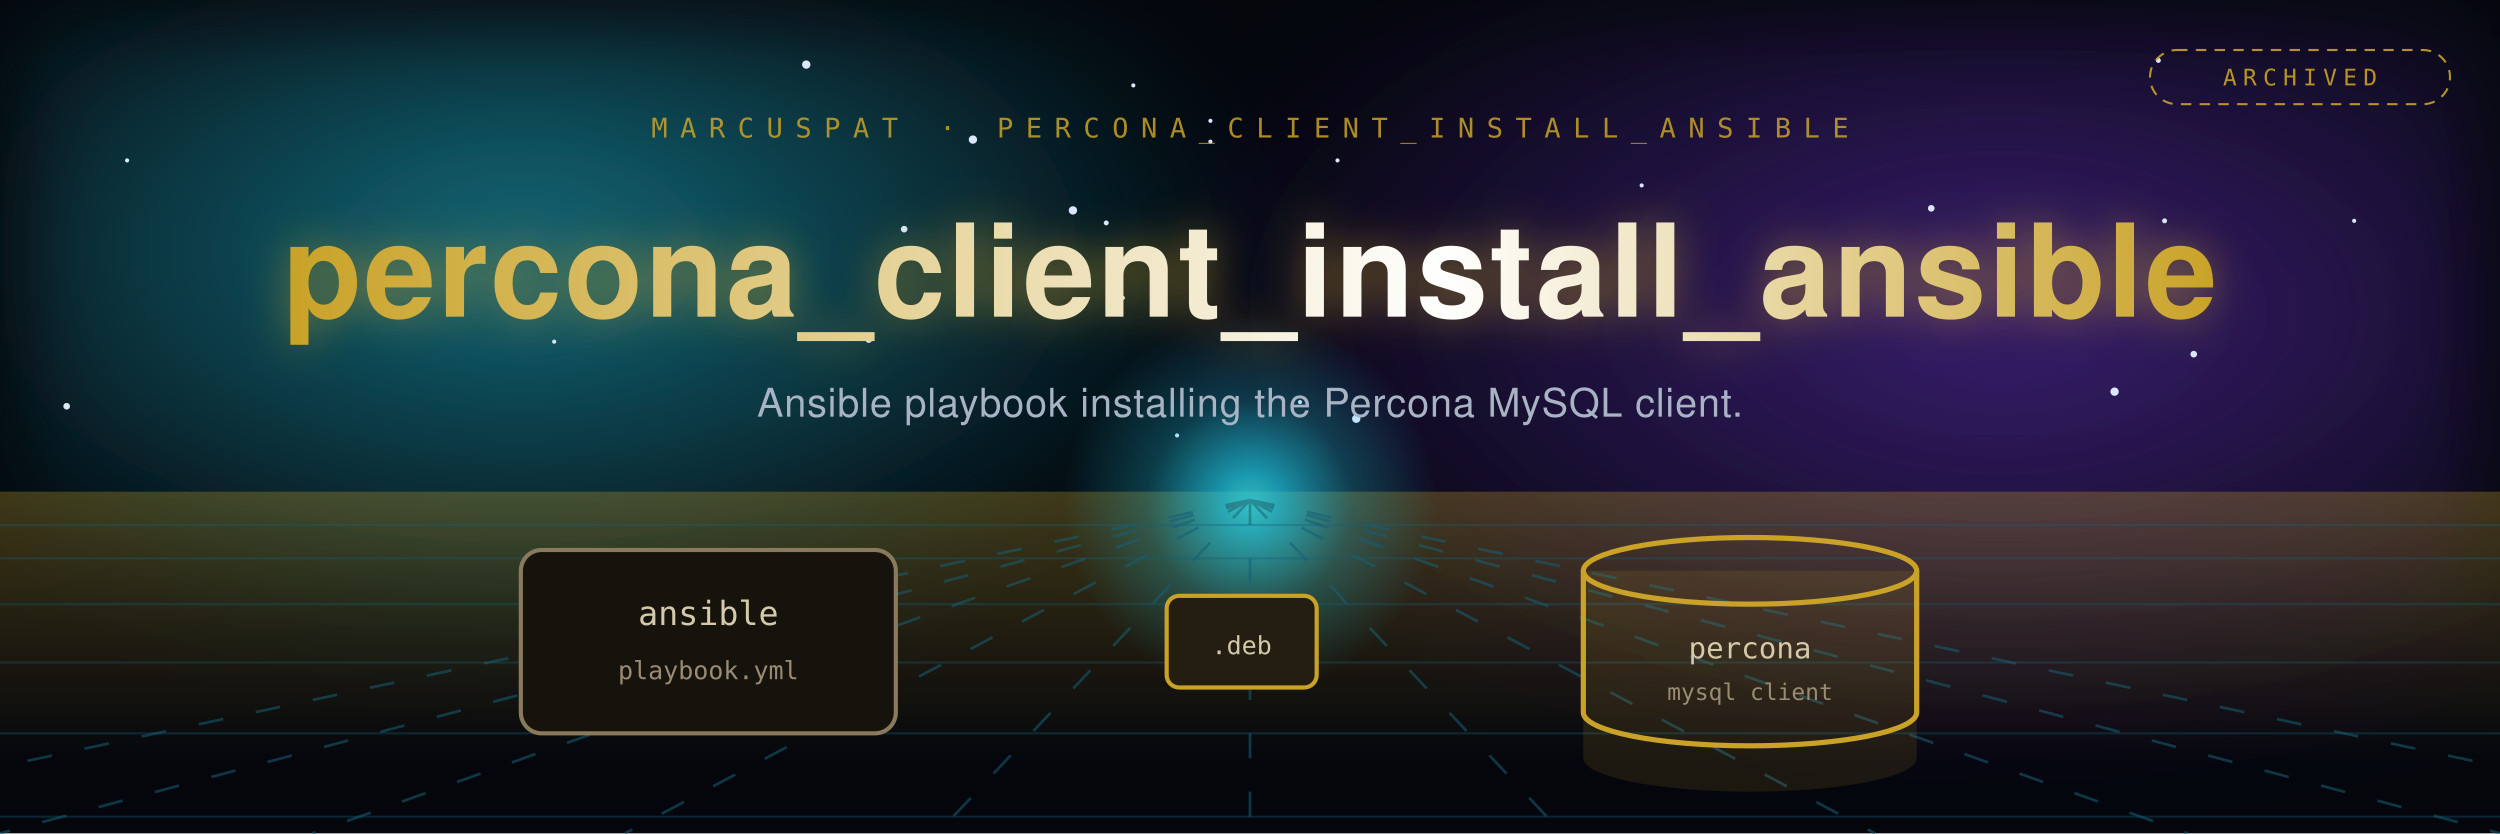
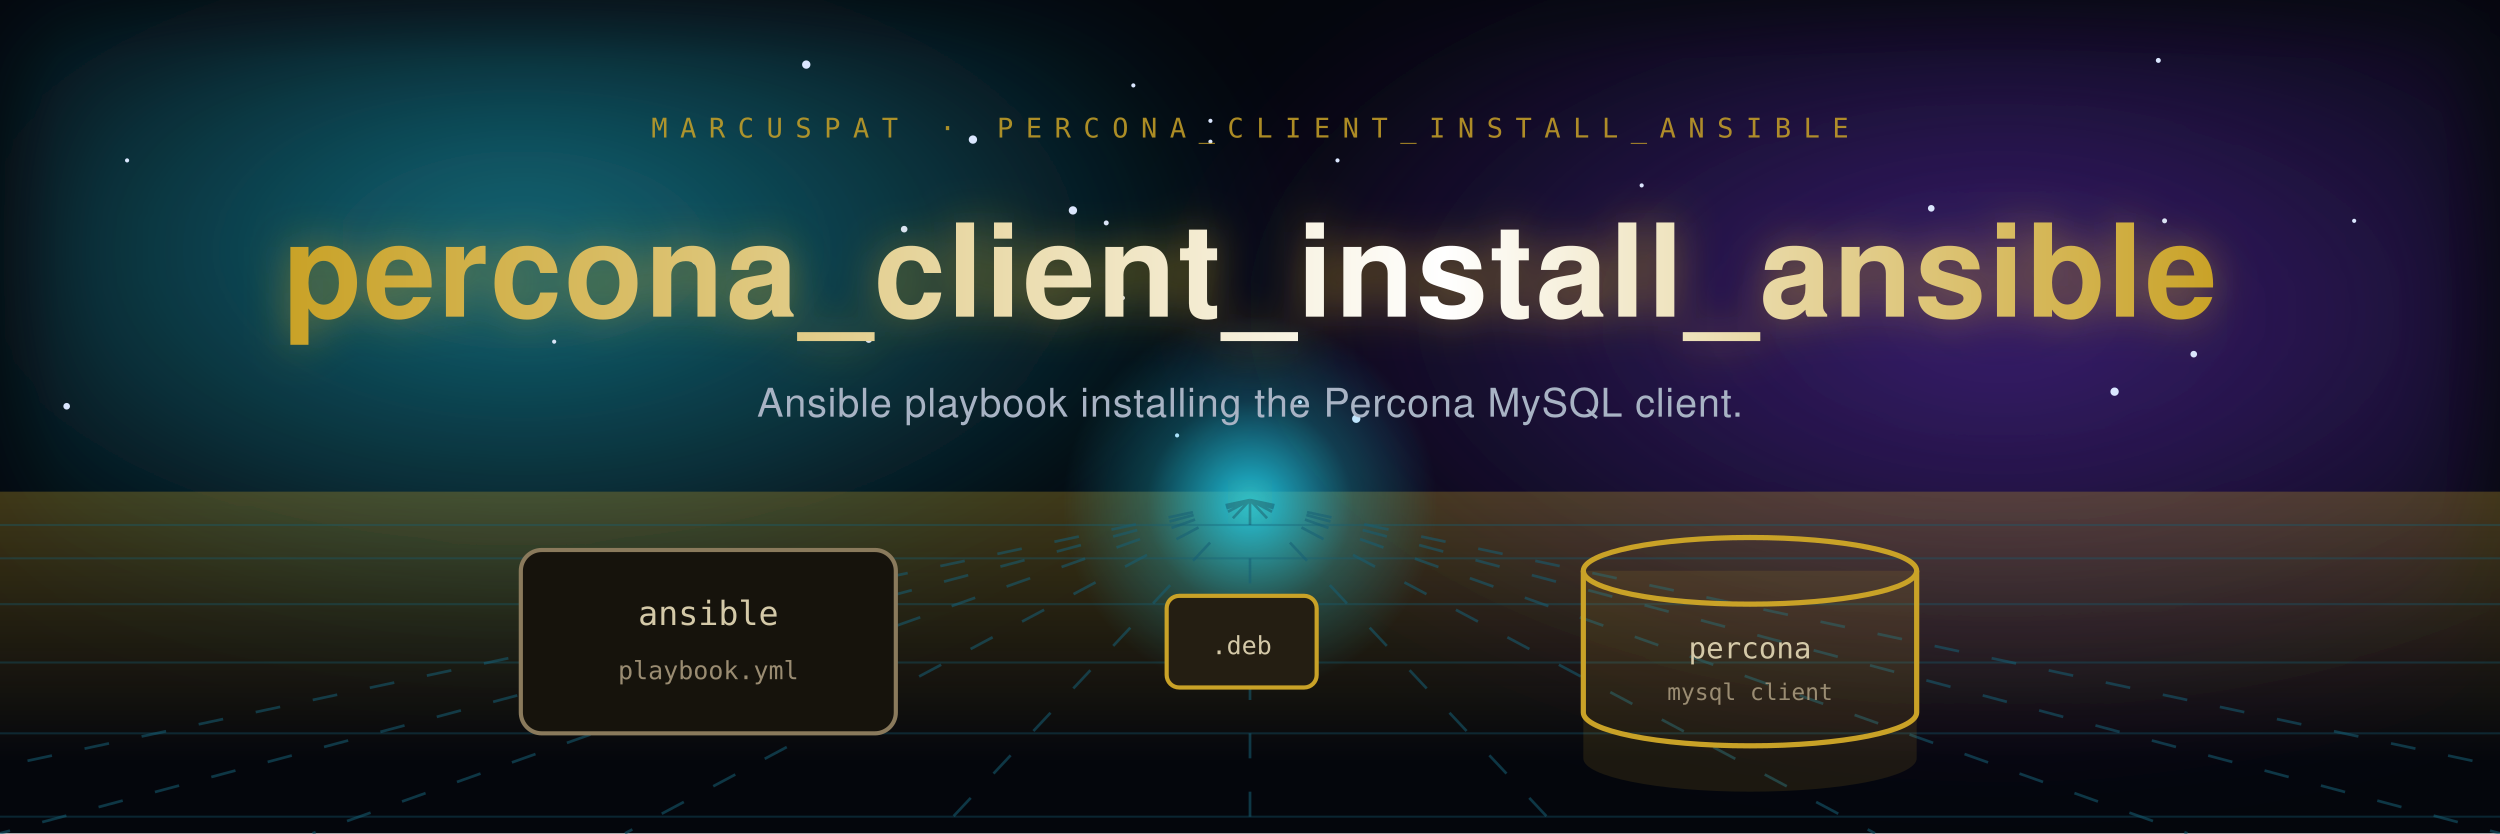
- <svg xmlns="http://www.w3.org/2000/svg" width="1200" height="400" viewBox="0 0 1200 400" role="img" aria-label="percona_client_install_ansible — percona_client_install_ansible">
+ <svg xmlns="http://www.w3.org/2000/svg" width="1200" height="400" viewBox="0 0 1200 400" role="img" aria-label="percona_client_install_ansible: Ansible playbook installing the Percona MySQL client.">
  <defs>
    <radialGradient id="aur1">
      <stop offset="0" stop-color="#22d3ee" stop-opacity="0.50" />
      <stop offset="1" stop-color="#22d3ee" stop-opacity="0" />
    </radialGradient>
    <radialGradient id="aur2">
      <stop offset="0" stop-color="#7c3aed" stop-opacity="0.45" />
      <stop offset="1" stop-color="#7c3aed" stop-opacity="0" />
    </radialGradient>
    <radialGradient id="orb">
      <stop offset="0" stop-color="#22d3ee" stop-opacity="0.9" />
      <stop offset="0.55" stop-color="#22d3ee" stop-opacity="0.25" />
      <stop offset="1" stop-color="#22d3ee" stop-opacity="0" />
    </radialGradient>
    <linearGradient id="tgrad" x1="0" x2="1">
      <stop offset="0" stop-color="#c9a227" />
      <stop offset="0.6" stop-color="#ffffff" />
      <stop offset="1" stop-color="#c9a227" />
    </linearGradient>
    <linearGradient id="beam" x1="0" x2="1">
      <stop offset="0" stop-color="#ffffff" stop-opacity="0" />
      <stop offset="0.5" stop-color="#ffffff" stop-opacity="0.45" />
      <stop offset="1" stop-color="#ffffff" stop-opacity="0" />
    </linearGradient>
    <linearGradient id="hglow" x1="0" x2="0" y1="0" y2="1">
      <stop offset="0" stop-color="#c9a227" stop-opacity="0.30" />
      <stop offset="1" stop-color="#c9a227" stop-opacity="0" />
    </linearGradient>
    <filter id="soft" x="-80%" y="-80%" width="260%" height="260%">
      <feGaussianBlur stdDeviation="30" />
    </filter>
    <filter id="glow" x="-80%" y="-80%" width="260%" height="260%">
      <feGaussianBlur stdDeviation="5" />
    </filter>
    <filter id="glow2" x="-80%" y="-80%" width="260%" height="260%">
      <feGaussianBlur stdDeviation="10" />
    </filter>
  </defs>
  <rect width="1200" height="400" fill="#04060c" />
  <ellipse cx="250" cy="120" rx="360" ry="190" fill="url(#aur1)" filter="url(#soft)">
    <animateTransform attributeName="transform" type="translate" values="0 0; 70 24; -40 12; 0 0" dur="26s" repeatCount="indefinite" />
  </ellipse>
  <ellipse cx="960" cy="150" rx="400" ry="210" fill="url(#aur2)" filter="url(#soft)">
    <animateTransform attributeName="transform" type="translate" values="0 0; -60 18; 34 -12; 0 0" dur="32s" repeatCount="indefinite" />
  </ellipse>
  <g>
    <circle cx="32" cy="195" r="1.6" fill="#dbe7ff">
      <animate attributeName="opacity" values="0.08;0.85;0.08" dur="4.17s" begin="-4.09s" repeatCount="indefinite" />
    </circle>
    <circle cx="467" cy="67" r="2" fill="#dbe7ff">
      <animate attributeName="opacity" values="0.08;0.85;0.08" dur="4.12s" begin="-1.76s" repeatCount="indefinite" />
    </circle>
    <circle cx="571" cy="120" r="1.2" fill="#dbe7ff">
      <animate attributeName="opacity" values="0.08;0.85;0.08" dur="2.79s" begin="-0.10s" repeatCount="indefinite" />
    </circle>
    <circle cx="788" cy="89" r="1" fill="#dbe7ff">
      <animate attributeName="opacity" values="0.08;0.85;0.08" dur="3.38s" begin="-4.36s" repeatCount="indefinite" />
    </circle>
    <circle cx="1015" cy="188" r="2" fill="#dbe7ff">
      <animate attributeName="opacity" values="0.08;0.85;0.08" dur="3.96s" begin="-1.53s" repeatCount="indefinite" />
    </circle>
    <circle cx="434" cy="110" r="1.6" fill="#dbe7ff">
      <animate attributeName="opacity" values="0.08;0.85;0.08" dur="4.57s" begin="-1.07s" repeatCount="indefinite" />
    </circle>
    <circle cx="417" cy="163" r="1.6" fill="#dbe7ff">
      <animate attributeName="opacity" values="0.08;0.85;0.08" dur="2.66s" begin="-1.12s" repeatCount="indefinite" />
    </circle>
    <circle cx="266" cy="164" r="1" fill="#dbe7ff">
      <animate attributeName="opacity" values="0.08;0.85;0.08" dur="3.22s" begin="-3.19s" repeatCount="indefinite" />
    </circle>
    <circle cx="581" cy="58" r="1" fill="#dbe7ff">
      <animate attributeName="opacity" values="0.08;0.85;0.08" dur="4.22s" begin="-0.38s" repeatCount="indefinite" />
    </circle>
    <circle cx="1130" cy="106" r="1" fill="#dbe7ff">
      <animate attributeName="opacity" values="0.08;0.85;0.08" dur="3.13s" begin="-0.23s" repeatCount="indefinite" />
    </circle>
    <circle cx="1039" cy="106" r="1.2" fill="#dbe7ff">
      <animate attributeName="opacity" values="0.08;0.85;0.08" dur="4.58s" begin="-2.40s" repeatCount="indefinite" />
    </circle>
    <circle cx="1053" cy="170" r="1.6" fill="#dbe7ff">
      <animate attributeName="opacity" values="0.08;0.85;0.08" dur="2.78s" begin="-2.66s" repeatCount="indefinite" />
    </circle>
    <circle cx="61" cy="77" r="1" fill="#dbe7ff">
      <animate attributeName="opacity" values="0.08;0.85;0.08" dur="3.95s" begin="-0.08s" repeatCount="indefinite" />
    </circle>
    <circle cx="387" cy="31" r="2" fill="#dbe7ff">
      <animate attributeName="opacity" values="0.08;0.85;0.08" dur="4.43s" begin="-2.58s" repeatCount="indefinite" />
    </circle>
    <circle cx="515" cy="101" r="2" fill="#dbe7ff">
      <animate attributeName="opacity" values="0.08;0.85;0.08" dur="4.52s" begin="-4.58s" repeatCount="indefinite" />
    </circle>
    <circle cx="544" cy="41" r="1" fill="#dbe7ff">
      <animate attributeName="opacity" values="0.08;0.85;0.08" dur="3.06s" begin="-2.98s" repeatCount="indefinite" />
    </circle>
    <circle cx="1036" cy="29" r="1.2" fill="#dbe7ff">
      <animate attributeName="opacity" values="0.08;0.85;0.08" dur="2.97s" begin="-2.89s" repeatCount="indefinite" />
    </circle>
    <circle cx="539" cy="143" r="1" fill="#dbe7ff">
      <animate attributeName="opacity" values="0.08;0.85;0.08" dur="3.51s" begin="-2.38s" repeatCount="indefinite" />
    </circle>
    <circle cx="531" cy="107" r="1.2" fill="#dbe7ff">
      <animate attributeName="opacity" values="0.08;0.85;0.08" dur="3.85s" begin="-3.66s" repeatCount="indefinite" />
    </circle>
    <circle cx="334" cy="125" r="2" fill="#dbe7ff">
      <animate attributeName="opacity" values="0.08;0.85;0.08" dur="4.52s" begin="-3.45s" repeatCount="indefinite" />
    </circle>
    <circle cx="624" cy="193" r="1" fill="#dbe7ff">
      <animate attributeName="opacity" values="0.08;0.85;0.08" dur="4.02s" begin="-1.27s" repeatCount="indefinite" />
    </circle>
    <circle cx="642" cy="77" r="1" fill="#dbe7ff">
      <animate attributeName="opacity" values="0.08;0.85;0.08" dur="2.43s" begin="-3.45s" repeatCount="indefinite" />
    </circle>
    <circle cx="651" cy="201" r="2" fill="#dbe7ff">
      <animate attributeName="opacity" values="0.08;0.85;0.08" dur="2.33s" begin="-4.38s" repeatCount="indefinite" />
    </circle>
    <circle cx="565" cy="209" r="1" fill="#dbe7ff">
      <animate attributeName="opacity" values="0.08;0.85;0.08" dur="4.14s" begin="-0.87s" repeatCount="indefinite" />
    </circle>
    <circle cx="581" cy="68" r="1" fill="#dbe7ff">
      <animate attributeName="opacity" values="0.08;0.85;0.08" dur="4.35s" begin="-1.59s" repeatCount="indefinite" />
    </circle>
    <circle cx="927" cy="100" r="1.6" fill="#dbe7ff">
      <animate attributeName="opacity" values="0.08;0.85;0.08" dur="4.34s" begin="-1.68s" repeatCount="indefinite" />
    </circle>
  </g>
  <rect x="0" y="236" width="1200" height="130" fill="url(#hglow)">
    <animate attributeName="opacity" values="0.45;0.9;0.45" dur="7s" repeatCount="indefinite" />
  </rect>
  <circle cx="600" cy="242" r="90" fill="url(#orb)">
    <animate attributeName="r" values="78;110;78" dur="6s" repeatCount="indefinite" />
  </circle>
  <path d="M600 240 L-150 400 M600 240 L0 400 M600 240 L150 400 M600 240 L300 400 M600 240 L450 400 M600 240 L600 400 M600 240 L750 400 M600 240 L900 400 M600 240 L1050 400 M600 240 L1200 400 M600 240 L1350 400" stroke="#155e75" stroke-width="1.3" opacity="0.55" fill="none" stroke-dasharray="12 16">
    <animate attributeName="stroke-dashoffset" values="0;-56" dur="0.9s" repeatCount="indefinite" />
  </path>
  <path d="M0 252 H1200 M0 268 H1200 M0 290 H1200 M0 318 H1200 M0 352 H1200 M0 392 H1200" stroke="#155e75" stroke-width="1" opacity="0.35" fill="none" />
  <circle cx="600" cy="241" r="4" fill="#c9a227" filter="url(#glow2)">
    <animate attributeName="opacity" values="0.6;1;0.6" dur="2.6s" repeatCount="indefinite" />
  </circle>
  <rect x="-260" y="-90" width="170" height="580" fill="url(#beam)" opacity="0.10" filter="url(#soft)" transform="rotate(14)">
    <animateTransform attributeName="transform" type="translate" additive="sum" values="-350 0;1750 0" dur="7s" repeatCount="indefinite" />
  </rect>
  <rect x="-260" y="-90" width="170" height="580" fill="url(#beam)" opacity="0.07" filter="url(#soft)" transform="rotate(14)">
    <animateTransform attributeName="transform" type="translate" additive="sum" values="-350 0;1750 0" dur="7s" begin="-3.4s" repeatCount="indefinite" />
  </rect>
  <text x="600" y="66" text-anchor="middle" font-family="ui-monospace,Menlo,Consolas,monospace" font-size="13" letter-spacing="6" fill="#c9a227" opacity="0.85">MARCUSPAT · PERCONA_CLIENT_INSTALL_ANSIBLE</text>
  <text x="600" y="152" text-anchor="middle" font-family="-apple-system,Segoe UI,Helvetica,Arial,sans-serif" font-size="62" font-weight="800" letter-spacing="1" fill="#c9a227" opacity="0.55" filter="url(#glow2)">percona_client_install_ansible</text>
  <text x="600" y="152" text-anchor="middle" font-family="-apple-system,Segoe UI,Helvetica,Arial,sans-serif" font-size="62" font-weight="800" letter-spacing="1" fill="url(#tgrad)">percona_client_install_ansible</text>
  <text x="600" y="200" text-anchor="middle" font-family="-apple-system,Segoe UI,Helvetica,Arial,sans-serif" font-size="19" letter-spacing="0.4" fill="#a8b3c4">Ansible playbook installing the Percona MySQL client.</text>
-   <g opacity="0.9">
-     <rect x="1032" y="24" width="144" height="26" rx="13" fill="none" stroke="#c9a227" stroke-dasharray="5 4">
-       <animate attributeName="stroke-dashoffset" values="0;-18" dur="2.4s" repeatCount="indefinite" />
-     </rect>
-     <text x="1104" y="41" text-anchor="middle" font-family="ui-monospace,Menlo,Consolas,monospace" font-size="11" letter-spacing="3" fill="#c9a227">ARCHIVED</text>
-   </g>
  <g transform="translate(600,308)">
    <g transform="translate(-260,0)">
      <rect x="-90" y="-44" width="180" height="88" rx="10" fill="#16130c" stroke="#8a7a5c" stroke-width="2" />
      <text x="0" y="-8" font-family="ui-monospace,Menlo,Consolas,monospace" font-size="16" fill="#d4c9a8" text-anchor="middle">ansible</text>
      <text x="0" y="18" font-family="ui-monospace,Menlo,Consolas,monospace" font-size="12" fill="#9a8c72" text-anchor="middle">playbook.yml</text>
    </g>
    <g>
      <rect x="-40" y="-22" width="72" height="44" rx="6" fill="#241e12" stroke="#c9a227" stroke-width="2" />
      <text x="-4" y="6" font-family="ui-monospace,Menlo,Consolas,monospace" font-size="12" fill="#d4c9a8" text-anchor="middle">.deb</text>
      <animateTransform attributeName="transform" type="translate" values="0 0;150 0;150 0" keyTimes="0;0.6;1" dur="2.6s" repeatCount="indefinite" />
      <animate attributeName="opacity" values="1;1;0;1" keyTimes="0;0.6;0.68;1" dur="2.6s" repeatCount="indefinite" />
    </g>
    <g transform="translate(240,0)">
      <ellipse cx="0" cy="-34" rx="80" ry="16" fill="none" stroke="#c9a227" stroke-width="2.5" />
      <path d="M-80 -34 v68 a80 16 0 0 0 160 0 v-68" fill="none" stroke="#c9a227" stroke-width="2.5" />
      <path d="M-80 -34 v90 a80 16 0 0 0 160 0 v-90" fill="#c9a227" opacity="0.12">
        <animate attributeName="d" values="M-80 -34 v22 a80 16 0 0 0 160 0 v-22;M-80 -34 v90 a80 16 0 0 0 160 0 v-90;M-80 -34 v22 a80 16 0 0 0 160 0 v-22" dur="2.6s" repeatCount="indefinite" />
      </path>
      <text x="0" y="8" font-family="ui-monospace,Menlo,Consolas,monospace" font-size="14" fill="#d4c9a8" text-anchor="middle">percona</text>
      <text x="0" y="28" font-family="ui-monospace,Menlo,Consolas,monospace" font-size="11" fill="#9a8c72" text-anchor="middle">mysql client</text>
    </g>
  </g>
</svg>
